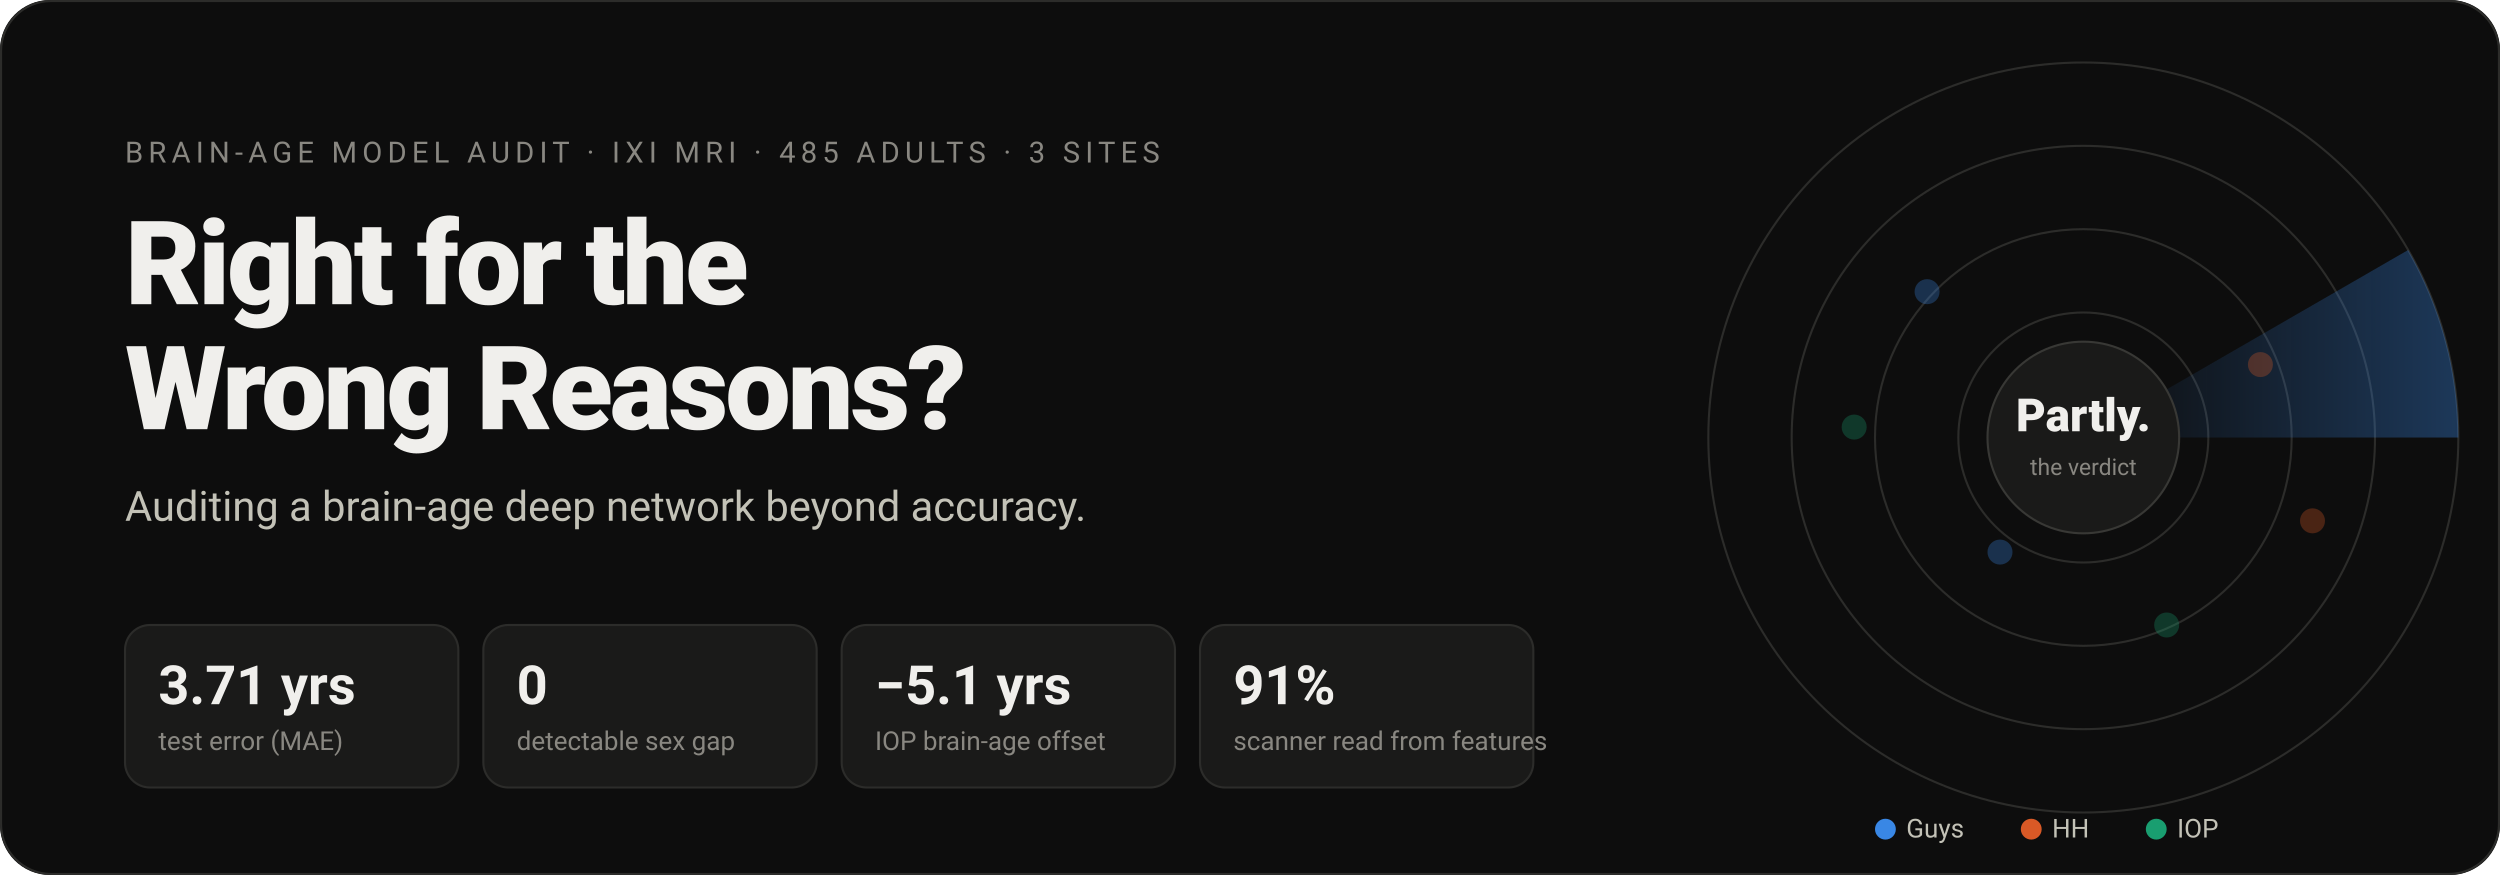
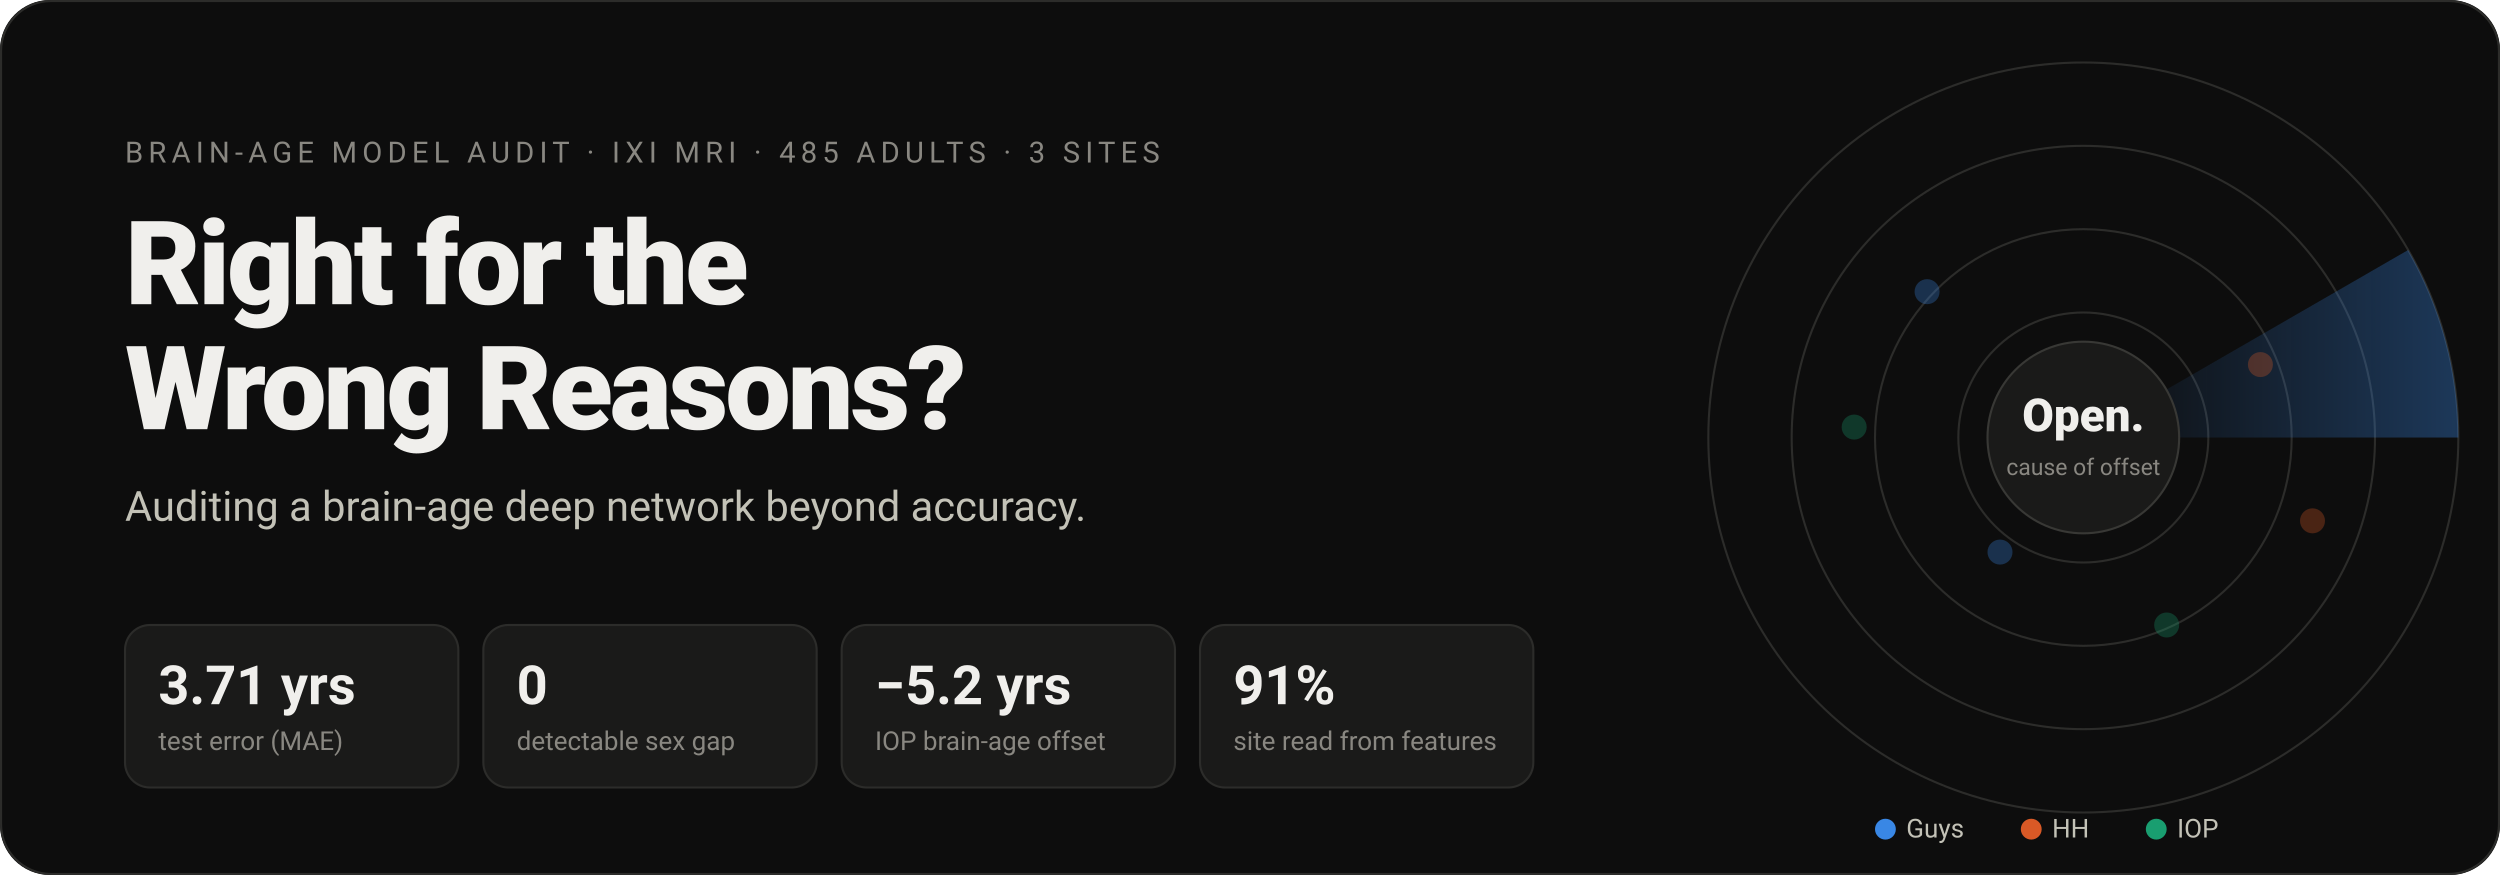
<svg xmlns="http://www.w3.org/2000/svg" viewBox="0 0 1200 420" width="1200" height="420" font-family="system-ui,-apple-system,'Segoe UI',Roboto,Helvetica,Arial,sans-serif">
  <style>
.card{animation:up .7s ease backwards}
@keyframes up{from{opacity:0;transform:translateY(12px)}to{opacity:1}}
.sweep{transform-origin:1000px 210px;animation:spin 6s linear infinite}
@keyframes spin{to{transform:rotate(360deg)}}
.blip{opacity:.3;animation:blip 6s ease-out infinite}
@keyframes blip{0%{opacity:.15}8%{opacity:1}40%{opacity:.3}100%{opacity:.15}}
.pulse{animation:pulse 3s ease-in-out infinite}
@keyframes pulse{50%{opacity:.55}}
@media (prefers-reduced-motion:reduce){.card,.sweep,.blip,.pulse{animation:none}}
</style>
  <defs>
    <linearGradient id="g" x1="0" x2="1">
      <stop offset="0" stop-color="#3987e5" stop-opacity="0" />
      <stop offset="1" stop-color="#3987e5" stop-opacity=".35" />
    </linearGradient>
  </defs>
  <rect width="1200" height="420" rx="24" fill="#0d0d0d" />
  <rect x=".5" y=".5" width="1199" height="419" rx="24" fill="none" stroke="#2c2c2a" />
  <text x="60" y="78" font-size="14" letter-spacing="2.5" fill="#898781">BRAIN-AGE MODEL AUDIT · IXI MRI · 485 ADULTS · 3 SITES</text>
  <text x="60" y="146" font-size="56" font-weight="800" fill="#f0efec" letter-spacing="-1.5">Right for the</text>
  <text x="60" y="206" font-size="56" font-weight="800" fill="#f0efec" letter-spacing="-1.5">Wrong Reasons?</text>
  <text x="60" y="250" font-size="20" fill="#c3c2b7">Auditing a brain-age deep network beyond accuracy.</text>
  <g class="card" style="animation-delay:0.35s" transform="translate(60,300)">
    <rect width="160" height="78" rx="12" fill="#1a1a19" stroke="#2c2c2a" />
    <text x="16" y="38" font-size="26" font-weight="700" fill="#f0efec">3.71 yrs</text>
    <text x="16" y="60" font-size="12.5" fill="#898781">test error (MAE)</text>
  </g>
  <g class="card" style="animation-delay:0.53s" transform="translate(232,300)">
    <rect width="160" height="78" rx="12" fill="#1a1a19" stroke="#2c2c2a" />
    <text x="16" y="38" font-size="26" font-weight="700" fill="#f0efec">0</text>
    <text x="16" y="60" font-size="12.5" fill="#898781">detectable sex gap</text>
  </g>
  <g class="card" style="animation-delay:0.71s" transform="translate(404,300)">
    <rect width="160" height="78" rx="12" fill="#1a1a19" stroke="#2c2c2a" />
-     <text x="16" y="38" font-size="26" font-weight="700" fill="#f0efec">−5.1 yrs</text>
+     <text x="16" y="38" font-size="26" font-weight="700" fill="#f0efec">−5.2 yrs</text>
    <text x="16" y="60" font-size="12.5" fill="#898781">IOP brain-age offset</text>
  </g>
  <g class="card" style="animation-delay:0.89s" transform="translate(576,300)">
    <rect width="160" height="78" rx="12" fill="#1a1a19" stroke="#2c2c2a" />
    <text x="16" y="38" font-size="26" font-weight="700" fill="#f0efec">91%</text>
-     <text x="16" y="60" font-size="12.5" fill="#898781">scanner read from features</text>
+     <text x="16" y="60" font-size="12.5" fill="#898781">site read from features</text>
  </g>
  <circle cx="1000" cy="210" r="60" fill="none" stroke="#2c2c2a" stroke-width="1" />
  <circle cx="1000" cy="210" r="100" fill="none" stroke="#2c2c2a" stroke-width="1" />
  <circle cx="1000" cy="210" r="140" fill="none" stroke="#2c2c2a" stroke-width="1" />
  <circle cx="1000" cy="210" r="180" fill="none" stroke="#2c2c2a" stroke-width="1" />
  <path class="sweep" d="M1000 210 L1180 210 A180 180 0 0 0 1155.9 120 Z" fill="url(#g)" />
  <circle class="blip" style="animation-delay:0.2s" cx="925" cy="140" r="6" fill="#3987e5" />
  <circle class="blip" style="animation-delay:1.1s" cx="1085" cy="175" r="6" fill="#d95926" />
  <circle class="blip" style="animation-delay:2.0s" cx="1040" cy="300" r="6" fill="#199e70" />
  <circle class="blip" style="animation-delay:2.9s" cx="960" cy="265" r="6" fill="#3987e5" />
  <circle class="blip" style="animation-delay:3.6s" cx="1110" cy="250" r="6" fill="#d95926" />
  <circle class="blip" style="animation-delay:4.4s" cx="890" cy="205" r="6" fill="#199e70" />
  <circle cx="1000" cy="210" r="46" fill="#1a1a19" stroke="#383835" />
-   <text class="pulse" x="1000" y="207" text-anchor="middle" font-size="22" font-weight="800" fill="#f0efec">Partly.</text>
-   <text x="1000" y="228" text-anchor="middle" font-size="11" fill="#898781">the verdict</text>
+   <text class="pulse" x="1000" y="207" text-anchor="middle" font-size="22" font-weight="800" fill="#f0efec">Open.</text>
+   <text x="1000" y="228" text-anchor="middle" font-size="11" fill="#898781">cause of offset</text>
  <g font-size="12.5" fill="#c3c2b7">
    <circle cx="905" cy="398" r="5" fill="#3987e5" />
    <text x="915" y="402">Guys</text>
    <circle cx="975" cy="398" r="5" fill="#d95926" />
    <text x="985" y="402">HH</text>
    <circle cx="1035" cy="398" r="5" fill="#199e70" />
    <text x="1045" y="402">IOP</text>
  </g>
</svg>
